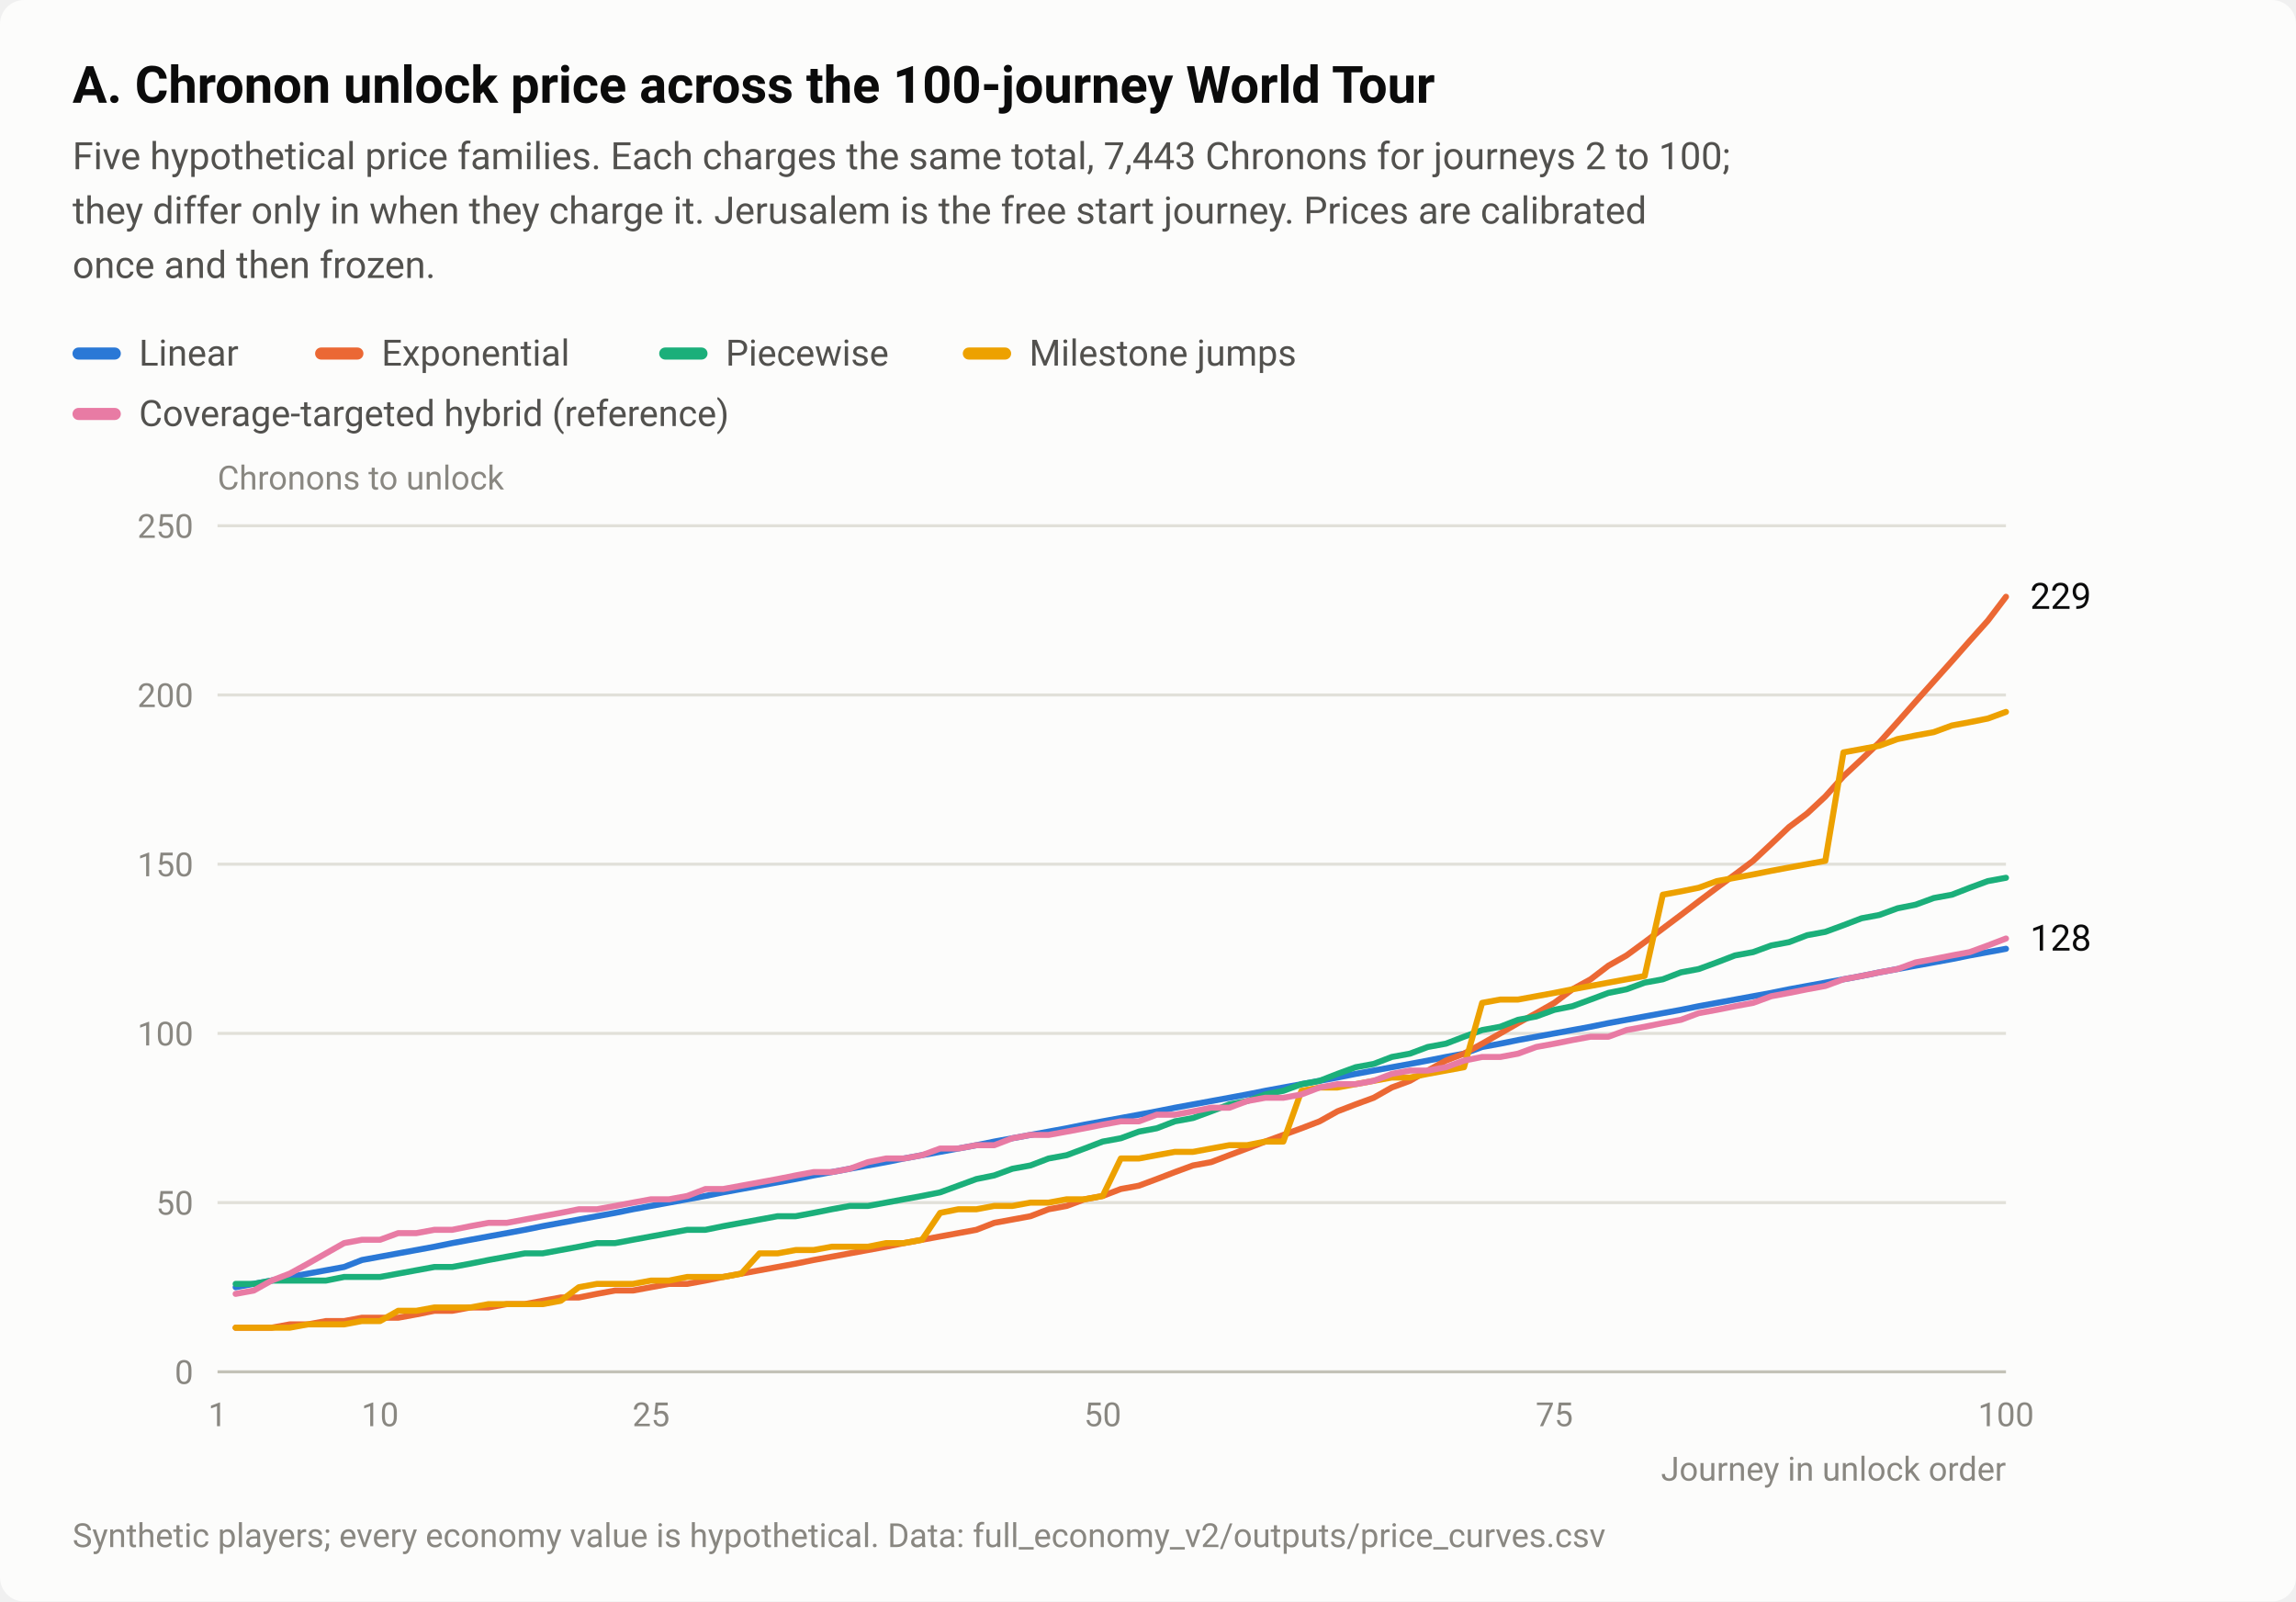
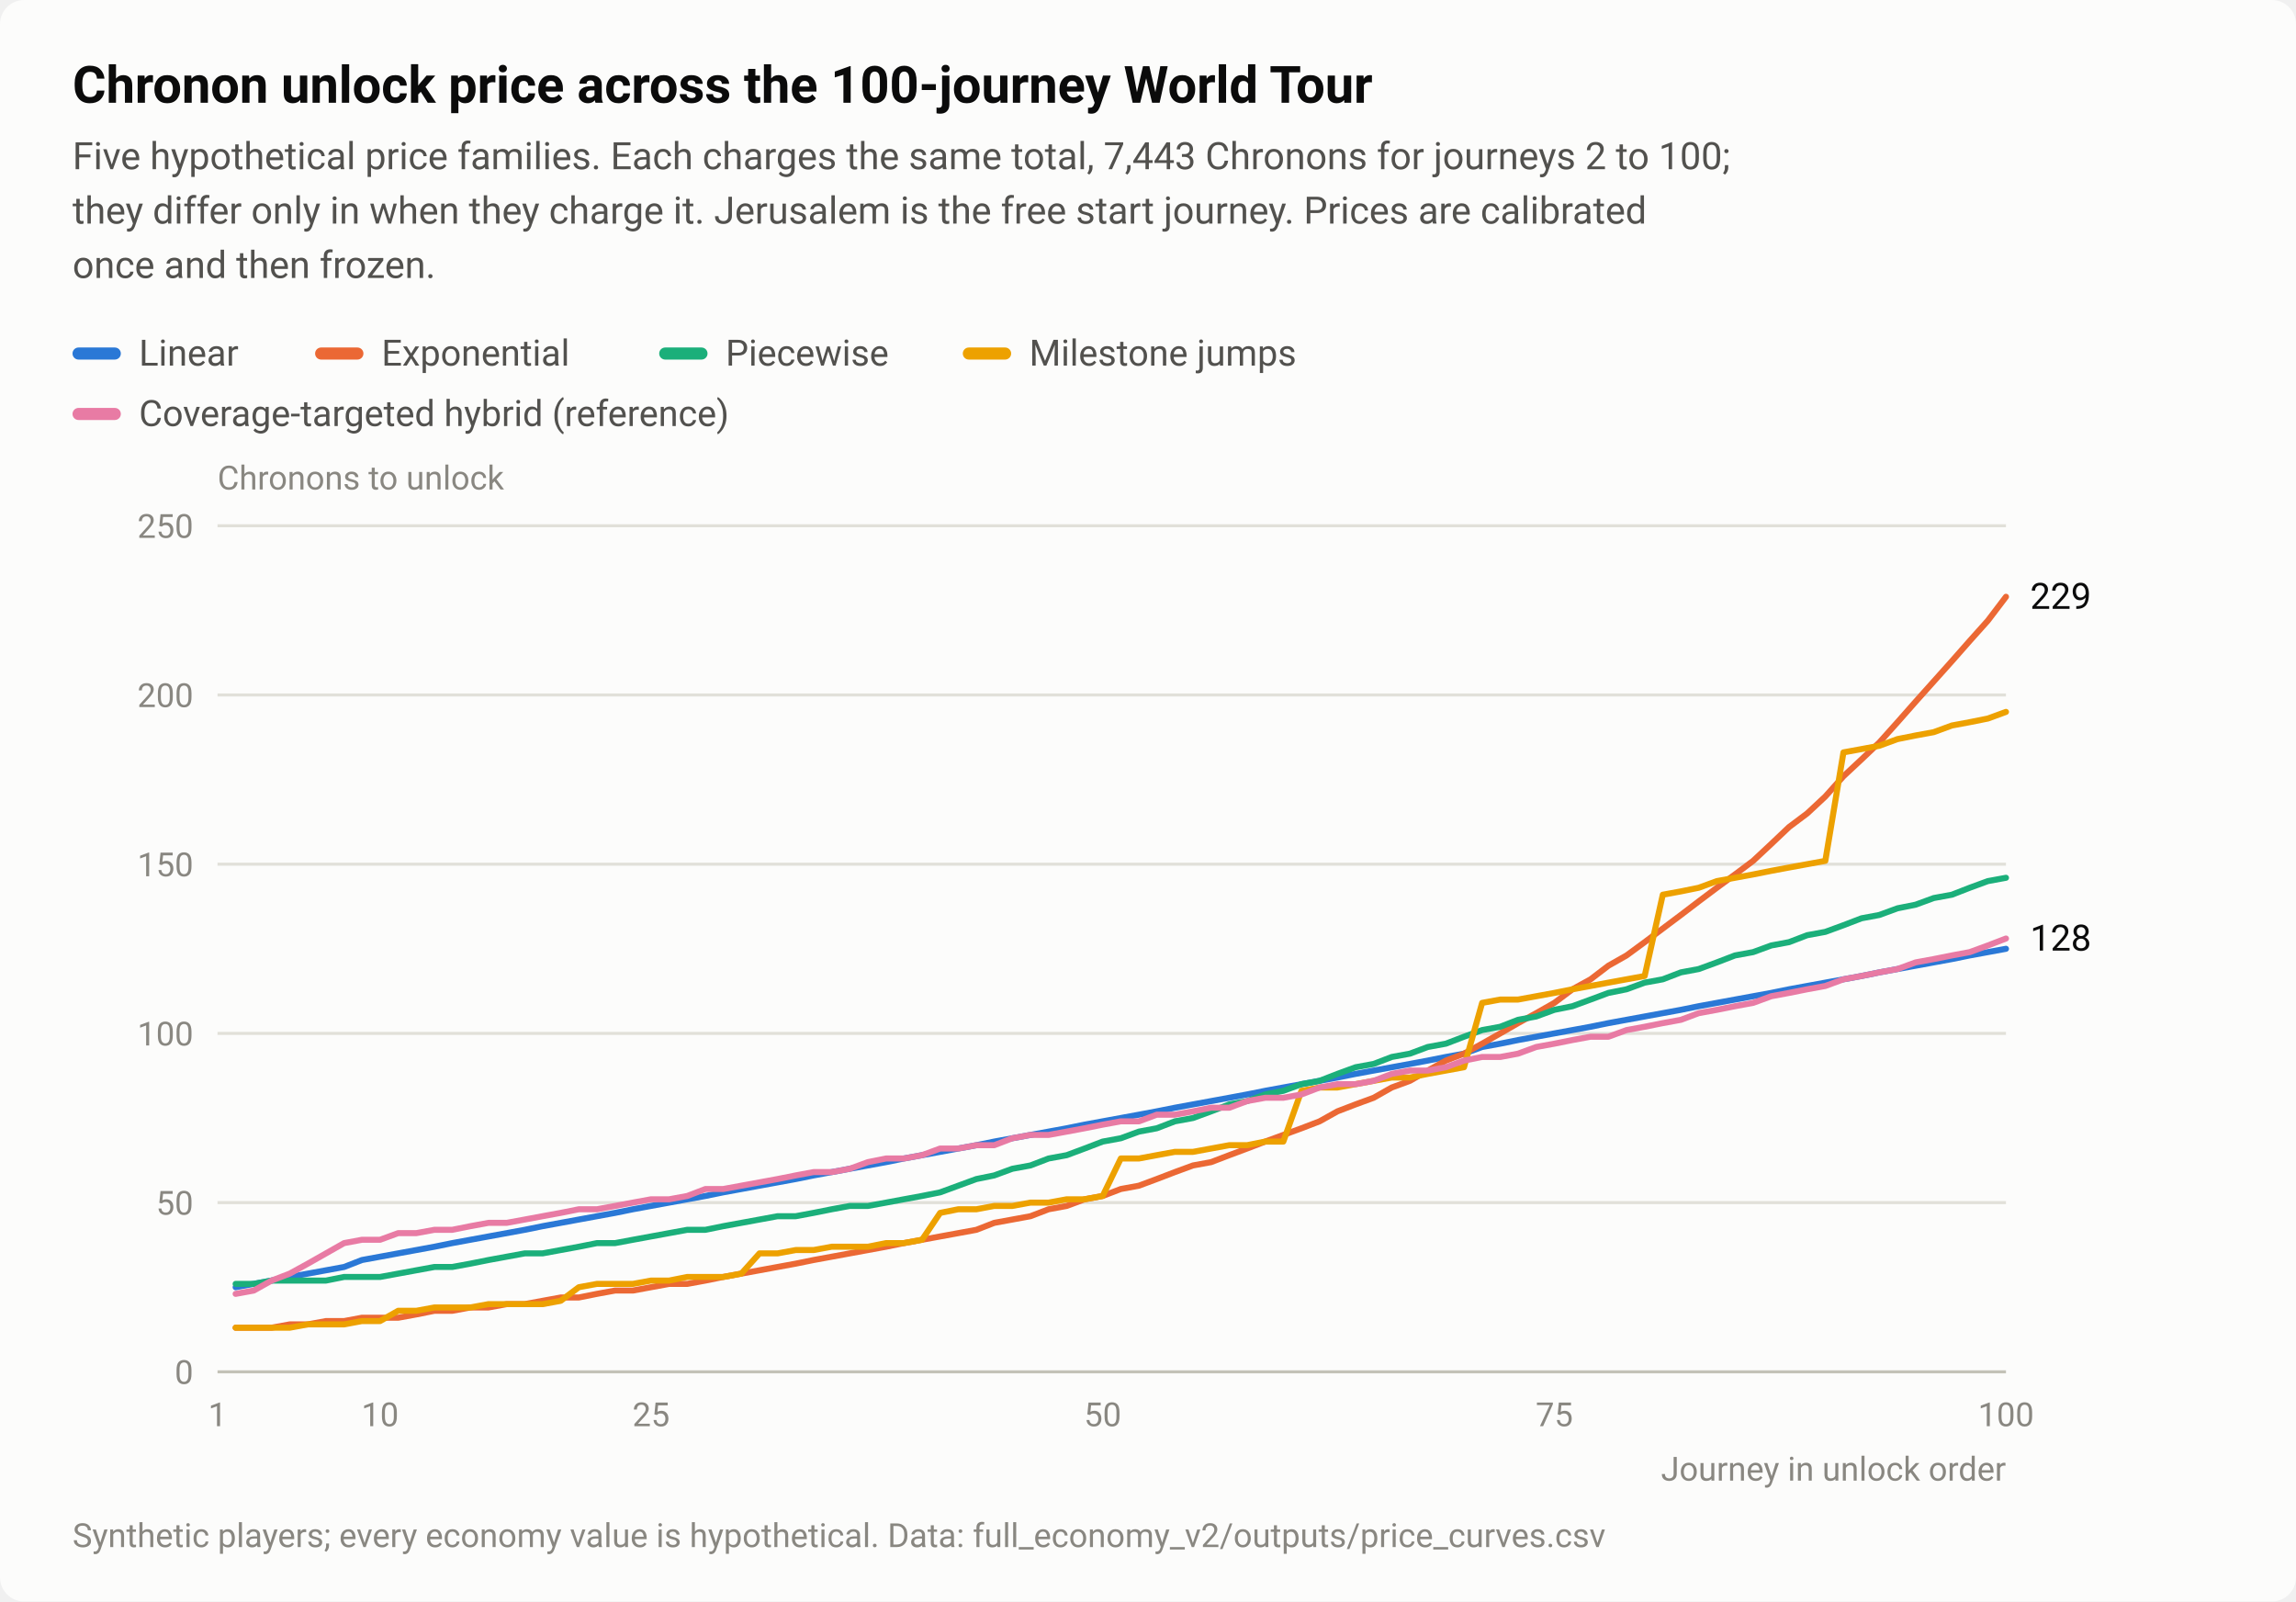
<svg xmlns="http://www.w3.org/2000/svg" viewBox="0 0 760 530" width="760" height="530" role="img" aria-labelledby="title desc">
  <style>
.bg{fill:#fcfcfb}.t1{fill:#0b0b0b}.t2{fill:#52514e}.mu{fill:#898781}.ring{stroke:#fcfcfb}
.grid{stroke:#e1e0d9;stroke-width:1}.axis{stroke:#c3c2b7;stroke-width:1}.zero{stroke:#898781;stroke-width:1}
.tw{fill:#ffffff}.tb{fill:#0b0b0b}.lp{stroke:#52514e}.fp{fill:#52514e}
.c1{fill:#2a78d6}.l1{stroke:#2a78d6}
.c2{fill:#eb6834}.l2{stroke:#eb6834}
.c3{fill:#1baf7a}.l3{stroke:#1baf7a}
.c4{fill:#eda100}.l4{stroke:#eda100}
.c5{fill:#e87ba4}.l5{stroke:#e87ba4}
.c6{fill:#008300}.l6{stroke:#008300}
.c7{fill:#6250d6}.l7{stroke:#6250d6}
.c8{fill:#e34948}.l8{stroke:#e34948}
.o1{fill:#86b6ef}.ol1{stroke:#86b6ef}
.o2{fill:#2a78d6}.ol2{stroke:#2a78d6}
.o3{fill:#104281}.ol3{stroke:#104281}
.h1{fill:#cde2fb}.ht1{fill:#0b0b0b}
.h2{fill:#9ec5f4}.ht2{fill:#0b0b0b}
.h3{fill:#6da7ec}.ht3{fill:#0b0b0b}
.h4{fill:#3987e5}.ht4{fill:#ffffff}
.h5{fill:#256abf}.ht5{fill:#ffffff}
.h6{fill:#184f95}.ht6{fill:#ffffff}
.h7{fill:#0d366b}.ht7{fill:#ffffff}
text{font-family:system-ui,-apple-system,"Segoe UI",Roboto,Helvetica,Arial,sans-serif}
@media (prefers-color-scheme: dark){
.bg{fill:#1a1a19}.t1{fill:#f0efec}.t2{fill:#c3c2b7}.ring{stroke:#1a1a19}.grid{stroke:#2c2c2a}.axis{stroke:#383835}.lp{stroke:#c3c2b7}.fp{fill:#c3c2b7}
.c1{fill:#3987e5}.l1{stroke:#3987e5}
.c2{fill:#d95926}.l2{stroke:#d95926}
.c3{fill:#199e70}.l3{stroke:#199e70}
.c4{fill:#c98500}.l4{stroke:#c98500}
.c5{fill:#d55181}.l5{stroke:#d55181}
.c6{fill:#008300}.l6{stroke:#008300}
.c7{fill:#9085e9}.l7{stroke:#9085e9}
.c8{fill:#e66767}.l8{stroke:#e66767}
.o1{fill:#256abf}.ol1{stroke:#256abf}
.o2{fill:#5598e7}.ol2{stroke:#5598e7}
.o3{fill:#9ec5f4}.ol3{stroke:#9ec5f4}
.h1{fill:#183049}.ht1{fill:#ffffff}
.h2{fill:#184f95}.ht2{fill:#ffffff}
.h3{fill:#1c5cab}.ht3{fill:#ffffff}
.h4{fill:#256abf}.ht4{fill:#ffffff}
.h5{fill:#3987e5}.ht5{fill:#ffffff}
.h6{fill:#6da7ec}.ht6{fill:#0b0b0b}
.h7{fill:#b7d3f6}.ht7{fill:#0b0b0b}}
</style>
  <rect class="bg" width="760" height="530" rx="8" />
-   <text x="24" y="34" font-size="17" class="t1" font-weight="600">A. Chronon unlock price across the 100-journey World Tour</text>
+   <text x="24" y="34" font-size="17" class="t1" font-weight="600">Chronon unlock price across the 100-journey World Tour</text>
  <text x="24" y="56" font-size="12.5" class="t2">Five hypothetical price families. Each charges the same total, 7,443 Chronons for journeys 2 to 100;</text>
  <text x="24" y="74" font-size="12.5" class="t2">they differ only in when they charge it. Jerusalem is the free start journey. Prices are calibrated</text>
  <text x="24" y="92" font-size="12.5" class="t2">once and then frozen.</text>
  <rect class="c1" x="24" y="115" width="16" height="4" rx="2" />
  <text x="46" y="121" font-size="12" class="t2">Linear</text>
  <rect class="c2" x="104.3" y="115" width="16" height="4" rx="2" />
  <text x="126.3" y="121" font-size="12" class="t2">Exponential</text>
  <rect class="c3" x="218.2" y="115" width="16" height="4" rx="2" />
  <text x="240.2" y="121" font-size="12" class="t2">Piecewise</text>
  <rect class="c4" x="318.7" y="115" width="16" height="4" rx="2" />
  <text x="340.7" y="121" font-size="12" class="t2">Milestone jumps</text>
  <rect class="c5" x="24" y="135" width="16" height="4" rx="2" />
  <text x="46" y="141" font-size="12" class="t2">Coverage-targeted hybrid (reference)</text>
  <line class="axis" x1="72" y1="454" x2="664" y2="454" />
  <text x="64" y="458" font-size="11" class="mu" text-anchor="end">0</text>
  <line class="grid" x1="72" y1="398" x2="664" y2="398" />
  <text x="64" y="402" font-size="11" class="mu" text-anchor="end">50</text>
  <line class="grid" x1="72" y1="342" x2="664" y2="342" />
  <text x="64" y="346" font-size="11" class="mu" text-anchor="end">100</text>
  <line class="grid" x1="72" y1="286" x2="664" y2="286" />
  <text x="64" y="290" font-size="11" class="mu" text-anchor="end">150</text>
  <line class="grid" x1="72" y1="230" x2="664" y2="230" />
  <text x="64" y="234" font-size="11" class="mu" text-anchor="end">200</text>
  <line class="grid" x1="72" y1="174" x2="664" y2="174" />
  <text x="64" y="178" font-size="11" class="mu" text-anchor="end">250</text>
  <text x="72" y="472" font-size="11" class="mu" text-anchor="middle">1</text>
  <text x="125.8" y="472" font-size="11" class="mu" text-anchor="middle">10</text>
  <text x="215.5" y="472" font-size="11" class="mu" text-anchor="middle">25</text>
  <text x="365" y="472" font-size="11" class="mu" text-anchor="middle">50</text>
  <text x="514.5" y="472" font-size="11" class="mu" text-anchor="middle">75</text>
  <text x="664" y="472" font-size="11" class="mu" text-anchor="middle">100</text>
  <text x="664" y="490" font-size="11" class="mu" text-anchor="end">Journey in unlock order</text>
  <text x="72" y="162" font-size="11" class="mu">Chronons to unlock</text>
  <path class="l1" fill="none" stroke-width="2" stroke-linejoin="round" stroke-linecap="round" d="M78,426L84,424.9L89.9,423.8L95.9,422.6L101.9,421.5L107.9,420.4L113.9,419.3L119.8,417L125.8,415.9L131.8,414.8L137.8,413.7L143.8,412.6L149.7,411.4L155.7,410.3L161.7,409.2L167.7,408.1L173.7,407L179.6,405.8L185.6,404.7L191.6,403.6L197.6,402.5L203.6,401.4L209.5,400.2L215.5,399.1L221.5,398L227.5,396.9L233.5,395.8L239.4,394.6L245.4,393.5L251.4,392.4L257.4,391.3L263.4,390.2L269.3,389L275.3,387.9L281.3,386.8L287.3,385.7L293.3,384.6L299.2,383.4L305.2,382.3L311.2,381.2L317.2,380.1L323.2,379L329.1,377.8L335.1,376.7L341.1,375.6L347.1,374.5L353.1,373.4L359,372.2L365,371.1L371,370L377,368.9L382.9,367.8L388.9,366.6L394.9,365.5L400.9,364.4L406.9,363.3L412.8,362.2L418.8,361L424.8,359.9L430.8,358.8L436.8,357.7L442.7,356.6L448.7,355.4L454.7,354.3L460.7,353.2L466.7,352.1L472.6,351L478.6,349.8L484.6,348.7L490.6,346.5L496.6,345.4L502.5,344.2L508.5,343.1L514.5,342L520.5,340.9L526.5,339.8L532.4,338.6L538.4,337.5L544.4,336.4L550.4,335.3L556.4,334.2L562.3,333L568.3,331.9L574.3,330.8L580.3,329.7L586.3,328.6L592.2,327.4L598.2,326.3L604.2,325.2L610.2,324.1L616.2,323L622.1,321.8L628.1,320.7L634.1,319.6L640.1,318.5L646.1,317.4L652,316.2L658,315.1L664,314" />
  <path class="l2" fill="none" stroke-width="2" stroke-linejoin="round" stroke-linecap="round" d="M78,439.4L84,439.4L89.9,439.4L95.9,438.3L101.9,438.3L107.9,437.2L113.9,437.2L119.8,436.1L125.8,436.1L131.8,436.1L137.8,435L143.8,433.8L149.7,433.8L155.7,432.7L161.7,432.7L167.7,431.6L173.7,431.6L179.6,430.5L185.6,429.4L191.6,429.4L197.6,428.2L203.6,427.1L209.5,427.1L215.5,426L221.5,424.9L227.5,424.9L233.5,423.8L239.4,422.6L245.4,421.5L251.4,420.4L257.4,419.3L263.4,418.2L269.3,417L275.3,415.9L281.3,414.8L287.3,413.7L293.3,412.6L299.2,411.4L305.2,410.3L311.2,409.2L317.2,408.1L323.2,407L329.1,404.7L335.1,403.6L341.1,402.5L347.1,400.2L353.1,399.1L359,396.9L365,395.8L371,393.5L377,392.4L382.9,390.2L388.9,387.9L394.9,385.7L400.9,384.6L406.9,382.3L412.8,380.1L418.8,377.8L424.8,375.6L430.8,373.4L436.8,371.1L442.7,367.8L448.7,365.5L454.7,363.3L460.7,359.9L466.7,357.7L472.6,354.3L478.6,351L484.6,348.7L490.6,345.4L496.6,342L502.5,338.6L508.5,335.3L514.5,331.9L520.5,327.4L526.5,324.1L532.4,319.6L538.4,316.2L544.4,311.8L550.4,307.3L556.4,302.8L562.3,298.3L568.3,293.8L574.3,289.4L580.3,284.9L586.3,279.3L592.2,273.7L598.2,269.2L604.2,263.6L610.2,256.9L616.2,251.3L622.1,245.7L628.1,239L634.1,232.2L640.1,225.5L646.1,218.8L652,212.1L658,205.4L664,197.5" />
  <path class="l3" fill="none" stroke-width="2" stroke-linejoin="round" stroke-linecap="round" d="M78,424.9L84,424.9L89.9,423.8L95.9,423.8L101.9,423.8L107.9,423.8L113.9,422.6L119.8,422.6L125.8,422.6L131.8,421.5L137.8,420.4L143.8,419.3L149.7,419.3L155.7,418.2L161.7,417L167.7,415.9L173.7,414.8L179.6,414.8L185.6,413.7L191.6,412.6L197.6,411.4L203.6,411.4L209.5,410.3L215.5,409.2L221.5,408.1L227.5,407L233.5,407L239.4,405.8L245.4,404.7L251.4,403.6L257.4,402.5L263.4,402.5L269.3,401.4L275.3,400.2L281.3,399.1L287.3,399.1L293.3,398L299.2,396.9L305.2,395.8L311.2,394.6L317.2,392.4L323.2,390.2L329.1,389L335.1,386.8L341.1,385.7L347.1,383.4L353.1,382.3L359,380.1L365,377.8L371,376.7L377,374.5L382.9,373.4L388.9,371.1L394.9,370L400.9,367.8L406.9,365.5L412.8,364.4L418.8,362.2L424.8,361L430.8,358.8L436.8,357.7L442.7,355.4L448.7,353.2L454.7,352.1L460.7,349.8L466.7,348.7L472.6,346.5L478.6,345.4L484.6,343.1L490.6,340.9L496.6,339.8L502.5,337.5L508.5,336.4L514.5,334.2L520.5,333L526.5,330.8L532.4,328.6L538.4,327.4L544.4,325.2L550.4,324.1L556.4,321.8L562.3,320.7L568.3,318.5L574.3,316.2L580.3,315.1L586.3,312.9L592.2,311.8L598.2,309.5L604.2,308.4L610.2,306.2L616.2,303.9L622.1,302.8L628.1,300.6L634.1,299.4L640.1,297.2L646.1,296.1L652,293.8L658,291.6L664,290.5" />
  <path class="l4" fill="none" stroke-width="2" stroke-linejoin="round" stroke-linecap="round" d="M78,439.4L84,439.4L89.9,439.4L95.9,439.4L101.9,438.3L107.9,438.3L113.9,438.3L119.8,437.2L125.8,437.2L131.8,433.8L137.8,433.8L143.8,432.7L149.7,432.7L155.7,432.7L161.7,431.6L167.7,431.6L173.7,431.6L179.6,431.6L185.6,430.5L191.6,426L197.6,424.9L203.6,424.9L209.5,424.9L215.5,423.8L221.5,423.8L227.5,422.6L233.5,422.6L239.4,422.6L245.4,421.5L251.4,414.8L257.4,414.8L263.4,413.7L269.3,413.7L275.3,412.6L281.3,412.6L287.3,412.6L293.3,411.4L299.2,411.4L305.2,410.3L311.2,401.4L317.2,400.2L323.2,400.2L329.1,399.1L335.1,399.1L341.1,398L347.1,398L353.1,396.9L359,396.9L365,395.8L371,383.4L377,383.4L382.9,382.3L388.9,381.2L394.9,381.2L400.9,380.1L406.9,379L412.8,379L418.8,377.8L424.8,377.8L430.8,361L436.8,359.9L442.7,359.9L448.7,358.8L454.7,357.7L460.7,356.6L466.7,356.6L472.6,355.4L478.6,354.3L484.6,353.2L490.6,331.9L496.6,330.8L502.5,330.8L508.5,329.7L514.5,328.6L520.5,327.4L526.5,326.3L532.4,325.2L538.4,324.1L544.4,323L550.4,296.1L556.4,295L562.3,293.8L568.3,291.6L574.3,290.5L580.3,289.4L586.3,288.2L592.2,287.1L598.2,286L604.2,284.9L610.2,249L616.2,247.9L622.1,246.8L628.1,244.6L634.1,243.4L640.1,242.3L646.1,240.1L652,239L658,237.8L664,235.6" />
  <path class="l5" fill="none" stroke-width="2" stroke-linejoin="round" stroke-linecap="round" d="M78,428.2L84,427.1L89.9,423.8L95.9,421.5L101.9,418.2L107.9,414.8L113.9,411.4L119.8,410.3L125.8,410.3L131.8,408.1L137.8,408.1L143.8,407L149.7,407L155.7,405.8L161.7,404.7L167.7,404.7L173.7,403.6L179.6,402.5L185.6,401.4L191.6,400.2L197.6,400.2L203.6,399.1L209.5,398L215.5,396.9L221.5,396.9L227.5,395.8L233.5,393.5L239.4,393.5L245.4,392.4L251.4,391.3L257.4,390.2L263.4,389L269.3,387.9L275.3,387.9L281.3,386.8L287.3,384.6L293.3,383.4L299.2,383.4L305.2,382.3L311.2,380.1L317.2,380.1L323.2,379L329.1,379L335.1,376.7L341.1,375.6L347.1,375.6L353.1,374.5L359,373.4L365,372.2L371,371.1L377,371.1L382.9,368.9L388.9,368.9L394.9,367.8L400.9,366.6L406.9,366.6L412.8,364.4L418.8,363.3L424.8,363.3L430.8,362.2L436.8,359.9L442.7,358.8L448.7,358.8L454.7,357.7L460.7,355.4L466.7,354.3L472.6,354.3L478.6,353.2L484.6,351L490.6,349.8L496.6,349.8L502.5,348.7L508.5,346.5L514.5,345.4L520.5,344.2L526.5,343.1L532.4,343.1L538.4,340.9L544.4,339.8L550.4,338.6L556.4,337.5L562.3,335.3L568.3,334.2L574.3,333L580.3,331.9L586.3,329.7L592.2,328.6L598.2,327.4L604.2,326.3L610.2,324.1L616.2,323L622.1,321.8L628.1,320.7L634.1,318.5L640.1,317.4L646.1,316.2L652,315.1L658,312.9L664,310.6" />
  <text x="672" y="201.5" font-size="12" class="t1">229</text>
  <text x="672" y="314.6" font-size="12" class="t1">128</text>
  <text x="24" y="512" font-size="11" class="mu">Synthetic players; every economy value is hypothetical. Data: full_economy_v2/outputs/price_curves.csv</text>
</svg>
